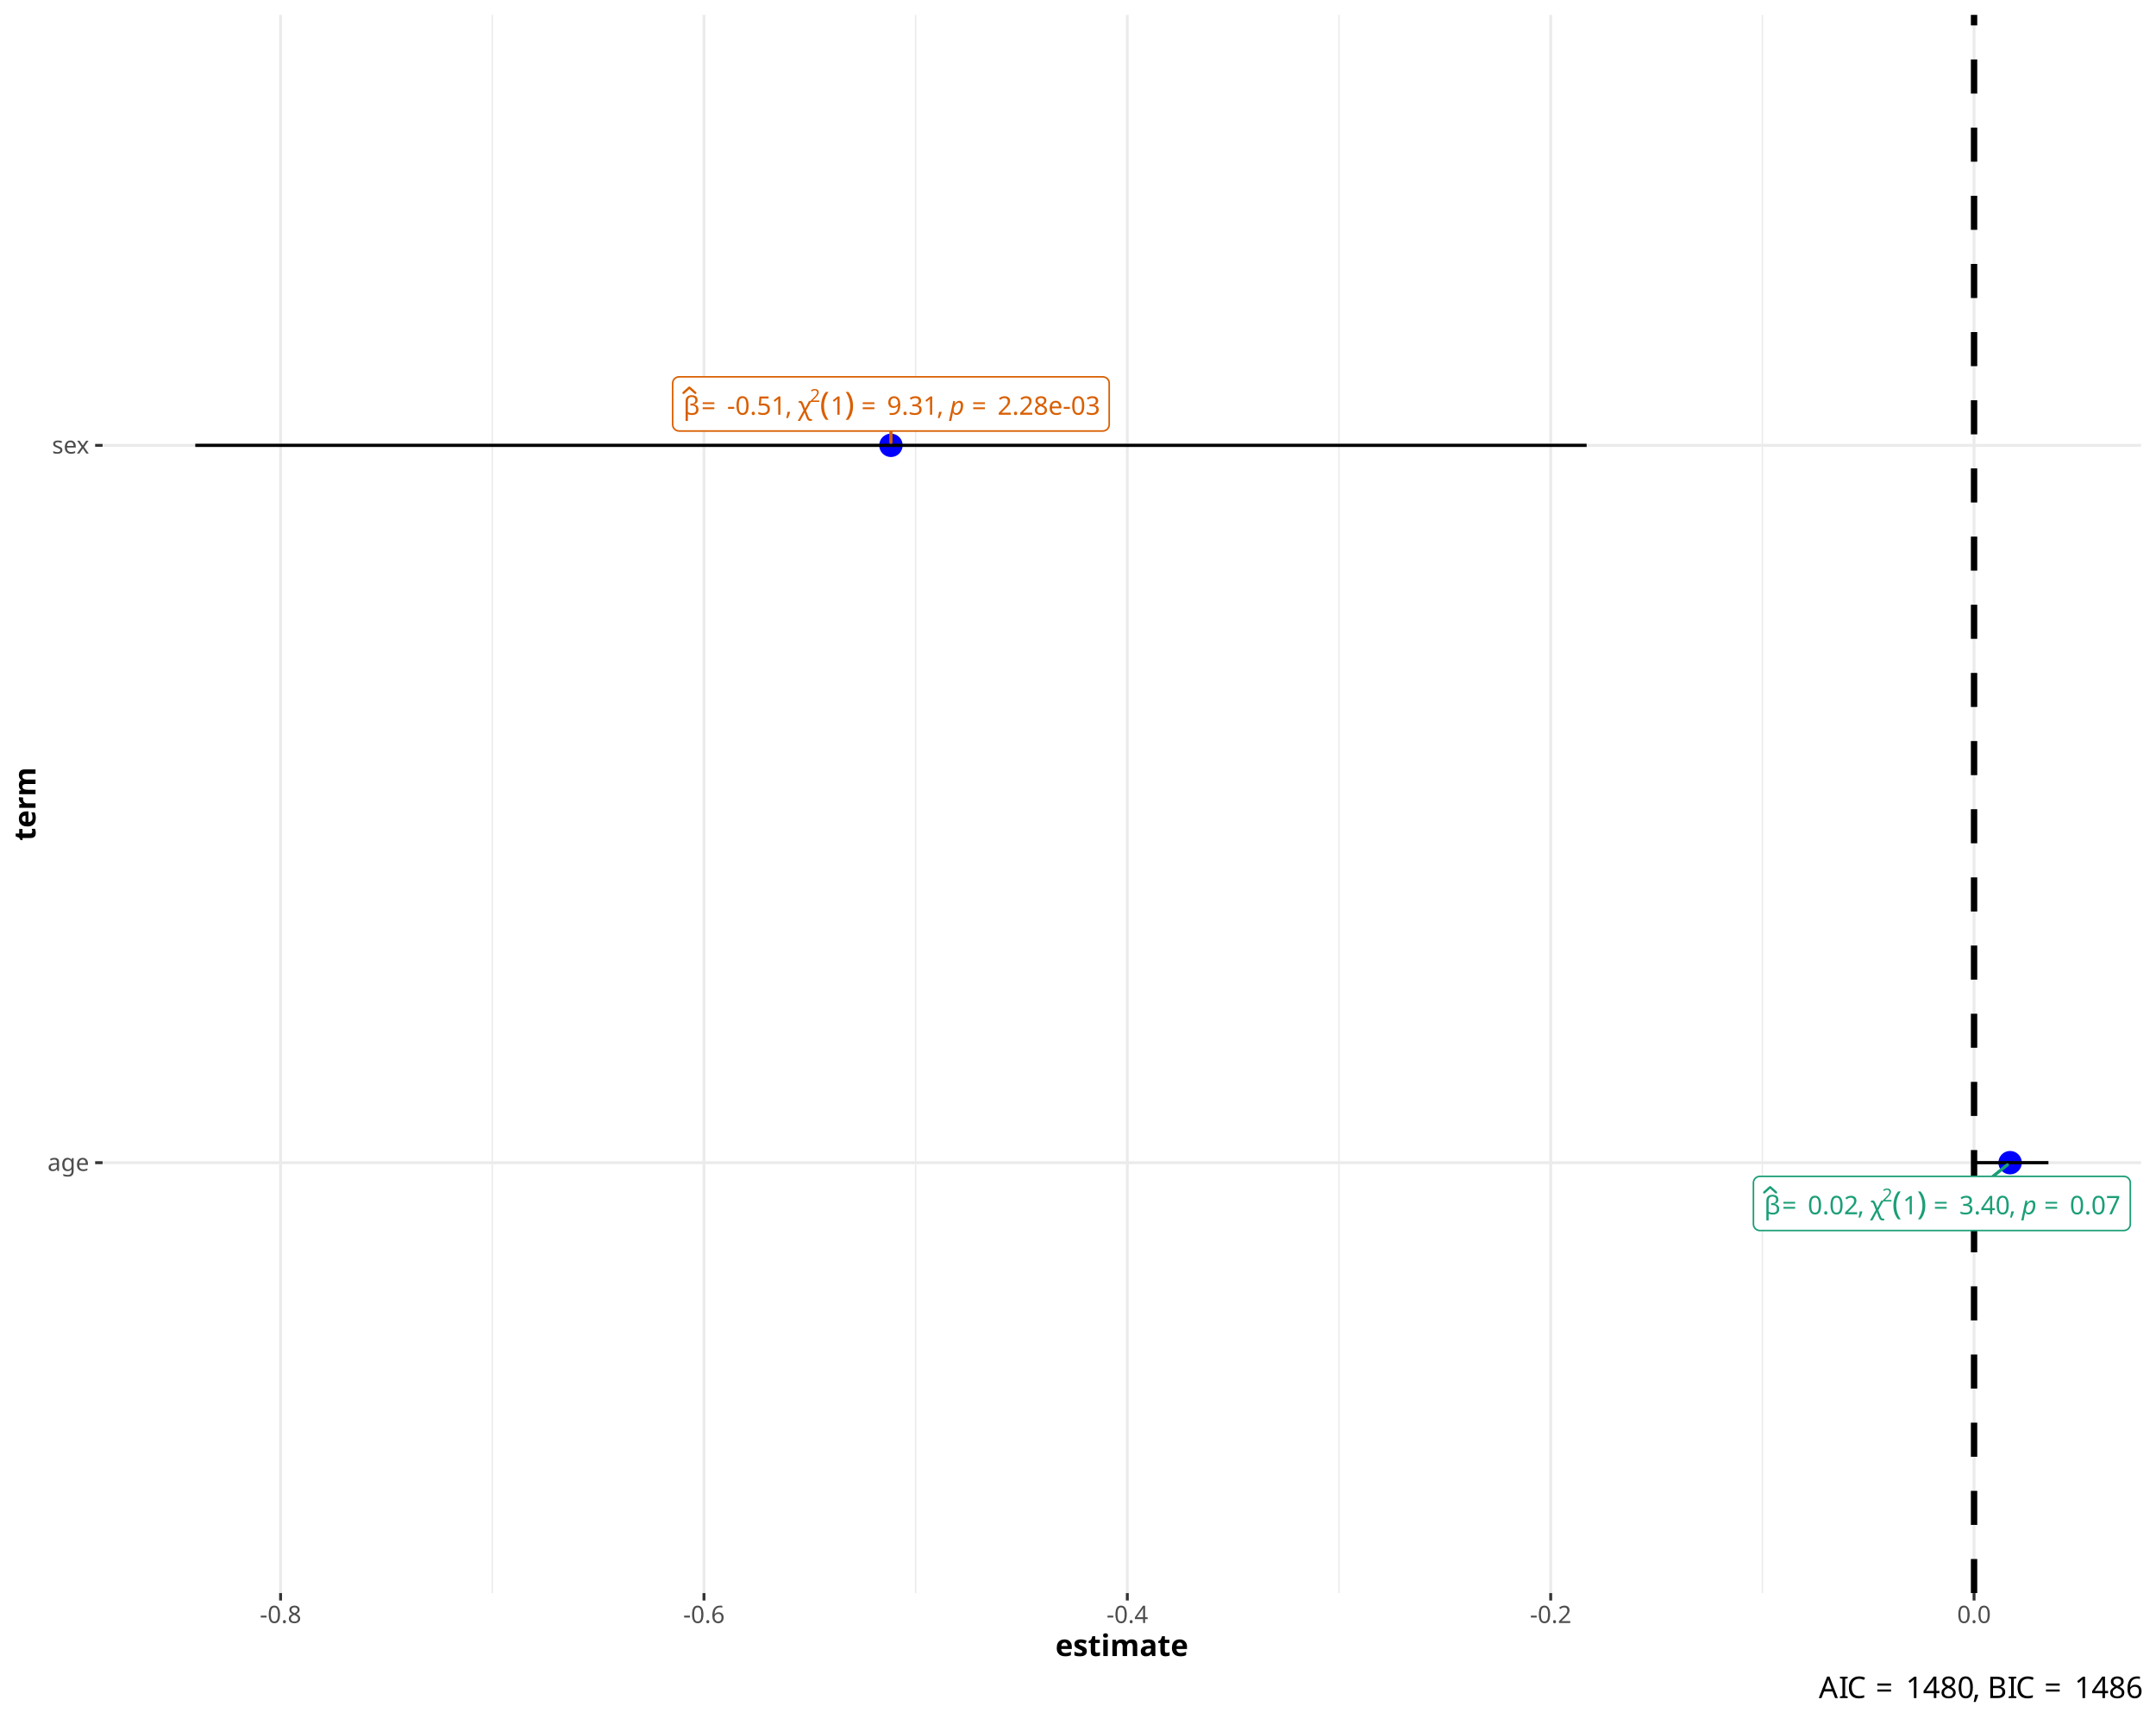
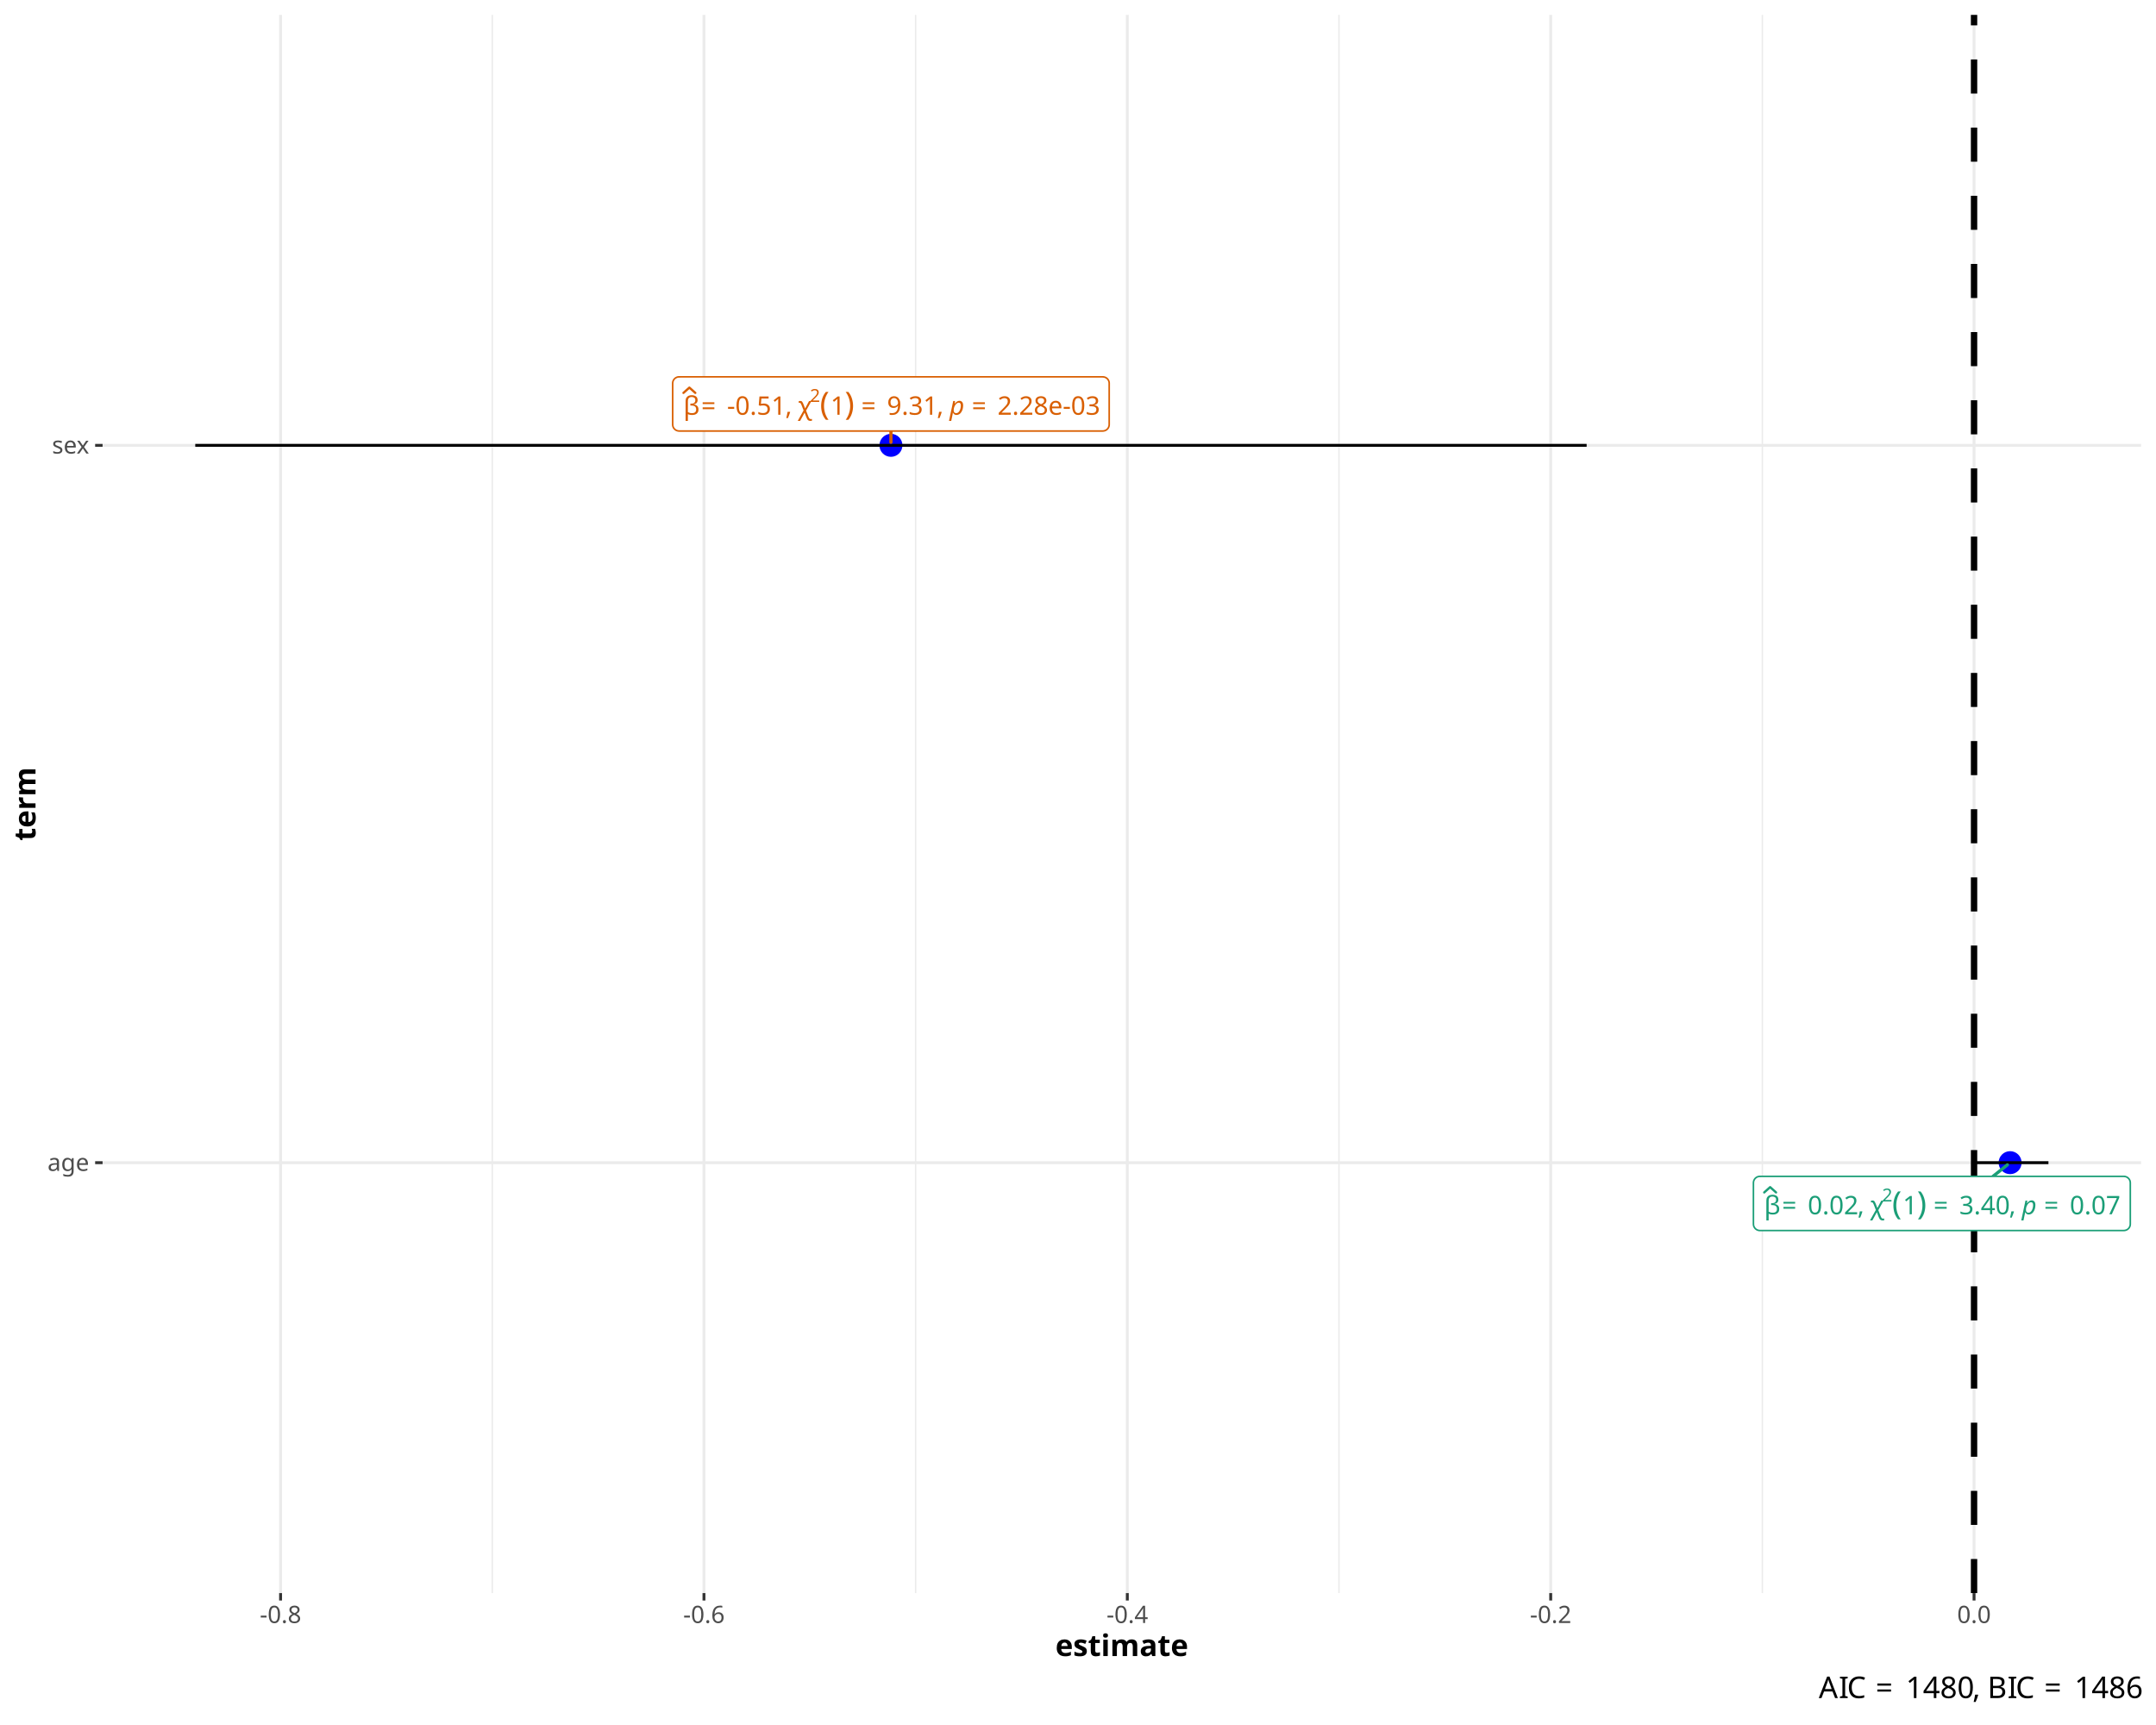
<svg xmlns="http://www.w3.org/2000/svg" class="svglite" data-engine-version="2.0" width="720.00pt" height="576.00pt" viewBox="0 0 720.00 576.00">
  <defs>
    <style type="text/css">
    .svglite line, .svglite polyline, .svglite polygon, .svglite path, .svglite rect, .svglite circle {
      fill: none;
      stroke: #000000;
      stroke-linecap: round;
      stroke-linejoin: round;
      stroke-miterlimit: 10.00;
    }
  </style>
  </defs>
  <rect width="100%" height="100%" style="stroke: none; fill: #FFFFFF;" />
  <defs>
    <clipPath id="cpMC4wMHw3MjAuMDB8MC4wMHw1NzYuMDA=">
      <rect x="0.00" y="0.00" width="720.00" height="576.00" />
    </clipPath>
  </defs>
  <g clip-path="url(#cpMC4wMHw3MjAuMDB8MC4wMHw1NzYuMDA=)">
    <rect x="0.00" y="0.00" width="720.00" height="576.00" style="stroke-width: 0.97; stroke: #FFFFFF; fill: #FFFFFF;" />
  </g>
  <defs>
    <clipPath id="cpMzQuMjZ8NzE1LjAyfDQuOTh8NTMxLjk1">
      <rect x="34.26" y="4.98" width="680.76" height="526.97" />
    </clipPath>
  </defs>
  <g clip-path="url(#cpMzQuMjZ8NzE1LjAyfDQuOTh8NTMxLjk1)">
    <rect x="34.26" y="4.98" width="680.76" height="526.97" style="stroke-width: 0.97; stroke: none; fill: #FFFFFF;" />
    <polyline points="164.40,531.95 164.40,4.98 " style="stroke-width: 0.48; stroke: #EBEBEB; stroke-linecap: butt;" />
    <polyline points="305.78,531.95 305.78,4.98 " style="stroke-width: 0.48; stroke: #EBEBEB; stroke-linecap: butt;" />
    <polyline points="447.16,531.95 447.16,4.98 " style="stroke-width: 0.48; stroke: #EBEBEB; stroke-linecap: butt;" />
    <polyline points="588.55,531.95 588.55,4.98 " style="stroke-width: 0.48; stroke: #EBEBEB; stroke-linecap: butt;" />
    <polyline points="34.26,388.23 715.02,388.23 " style="stroke-width: 0.97; stroke: #EBEBEB; stroke-linecap: butt;" />
    <polyline points="34.26,148.70 715.02,148.70 " style="stroke-width: 0.97; stroke: #EBEBEB; stroke-linecap: butt;" />
    <polyline points="93.70,531.95 93.70,4.98 " style="stroke-width: 0.97; stroke: #EBEBEB; stroke-linecap: butt;" />
    <polyline points="235.09,531.95 235.09,4.98 " style="stroke-width: 0.97; stroke: #EBEBEB; stroke-linecap: butt;" />
    <polyline points="376.47,531.95 376.47,4.98 " style="stroke-width: 0.97; stroke: #EBEBEB; stroke-linecap: butt;" />
    <polyline points="517.86,531.95 517.86,4.98 " style="stroke-width: 0.97; stroke: #EBEBEB; stroke-linecap: butt;" />
    <polyline points="659.24,531.95 659.24,4.98 " style="stroke-width: 0.97; stroke: #EBEBEB; stroke-linecap: butt;" />
-     <circle cx="671.28" cy="388.23" r="3.56" style="stroke-width: 0.71; stroke: #0000FF; fill: #0000FF;" />
-     <circle cx="297.53" cy="148.70" r="3.56" style="stroke-width: 0.71; stroke: #0000FF; fill: #0000FF;" />
-     <polyline points="684.08,388.23 684.08,388.23 " style="stroke-width: 1.07; stroke-linecap: butt;" />
-     <polyline points="684.08,388.23 658.49,388.23 " style="stroke-width: 1.07; stroke-linecap: butt;" />
-     <polyline points="658.49,388.23 658.49,388.23 " style="stroke-width: 1.07; stroke-linecap: butt;" />
-     <polyline points="529.86,148.70 529.86,148.70 " style="stroke-width: 1.07; stroke-linecap: butt;" />
-     <polyline points="529.86,148.70 65.21,148.70 " style="stroke-width: 1.07; stroke-linecap: butt;" />
-     <polyline points="65.21,148.70 65.21,148.70 " style="stroke-width: 1.07; stroke-linecap: butt;" />
+     <circle cx="671.28" cy="388.23" r="3.52" style="stroke-width: 0.64; stroke: #0000FF; fill: #0000FF;" />
+     <circle cx="297.53" cy="148.70" r="3.52" style="stroke-width: 0.64; stroke: #0000FF; fill: #0000FF;" />
+     <polyline points="684.08,388.23 684.08,388.23 " style="stroke-width: 0.97; stroke-linecap: butt;" />
+     <polyline points="684.08,388.23 658.49,388.23 " style="stroke-width: 0.97; stroke-linecap: butt;" />
+     <polyline points="658.49,388.23 658.49,388.23 " style="stroke-width: 0.97; stroke-linecap: butt;" />
+     <polyline points="529.86,148.70 529.86,148.70 " style="stroke-width: 0.97; stroke-linecap: butt;" />
+     <polyline points="529.86,148.70 65.21,148.70 " style="stroke-width: 0.97; stroke-linecap: butt;" />
+     <polyline points="65.21,148.70 65.21,148.70 " style="stroke-width: 0.97; stroke-linecap: butt;" />
    <line x1="659.24" y1="531.95" x2="659.24" y2="4.98" style="stroke-width: 2.13; stroke-dasharray: 11.38,11.38; stroke-linecap: butt;" />
    <line x1="665.56" y1="392.80" x2="670.37" y2="388.96" style="stroke-width: 1.07; stroke: #1B9E77;" />
    <line x1="297.53" y1="143.92" x2="297.53" y2="147.68" style="stroke-width: 1.07; stroke: #D95F02;" />
    <polygon points="587.72,410.89 709.26,410.89 709.17,410.89 709.52,410.87 709.86,410.80 710.18,410.68 710.49,410.51 710.75,410.29 710.99,410.03 711.17,409.73 711.31,409.41 711.39,409.08 711.42,408.73 711.42,408.73 711.42,394.96 711.42,394.96 711.39,394.62 711.31,394.28 711.17,393.96 710.99,393.67 710.75,393.41 710.49,393.19 710.18,393.01 709.86,392.89 709.52,392.82 709.26,392.80 587.72,392.80 587.98,392.82 587.63,392.80 587.29,392.85 586.96,392.94 586.64,393.09 586.35,393.29 586.10,393.53 585.90,393.81 585.73,394.12 585.62,394.45 585.57,394.79 585.56,394.96 585.56,408.73 585.57,408.56 585.57,408.90 585.62,409.25 585.73,409.58 585.90,409.88 586.10,410.16 586.35,410.40 586.64,410.60 586.96,410.75 587.29,410.85 587.63,410.89 " style="stroke-width: 0.53; stroke: #1B9E77; fill: #FFFFFF;" />
    <text x="589.16" y="405.47" style="font-size: 8.54px; fill: #1B9E77; font-family: sans;" textLength="3.96px" lengthAdjust="spacingAndGlyphs">β</text>
    <polyline points="589.16,398.17 591.14,396.40 593.12,398.17 " style="stroke-width: 0.75; stroke: #1B9E77;" />
    <text x="595.10" y="405.47" style="font-size: 8.54px; fill: #1B9E77; font-family: sans;" textLength="6.63px" lengthAdjust="spacingAndGlyphs">=</text>
    <text x="603.70" y="405.47" style="font-size: 8.54px; fill: #1B9E77; font-family: sans;" textLength="16.61px" lengthAdjust="spacingAndGlyphs">0.02</text>
    <text x="620.31" y="405.47" style="font-size: 8.54px; fill: #1B9E77; font-family: sans;" textLength="2.14px" lengthAdjust="spacingAndGlyphs">,</text>
    <text x="622.45" y="405.47" style="font-size: 8.54px; fill: #1B9E77; font-family: sans;" textLength="2.14px" lengthAdjust="spacingAndGlyphs"> </text>
    <text x="624.58" y="405.47" style="font-size: 8.54px; fill: #1B9E77; font-family: sans;" textLength="3.97px" lengthAdjust="spacingAndGlyphs">χ</text>
    <text x="628.55" y="401.18" style="font-size: 5.98px; fill: #1B9E77; font-family: sans;" textLength="3.32px" lengthAdjust="spacingAndGlyphs">2</text>
    <text x="631.88" y="405.47" style="font-size: 10.67px; fill: #1B9E77; font-family: sans;" textLength="3.55px" lengthAdjust="spacingAndGlyphs">(</text>
    <text x="635.43" y="405.47" style="font-size: 8.54px; fill: #1B9E77; font-family: sans;" textLength="4.75px" lengthAdjust="spacingAndGlyphs">1</text>
    <text x="640.18" y="405.47" style="font-size: 10.67px; fill: #1B9E77; font-family: sans;" textLength="3.55px" lengthAdjust="spacingAndGlyphs">)</text>
    <text x="645.70" y="405.47" style="font-size: 8.54px; fill: #1B9E77; font-family: sans;" textLength="6.63px" lengthAdjust="spacingAndGlyphs">=</text>
    <text x="654.30" y="405.47" style="font-size: 8.54px; fill: #1B9E77; font-family: sans;" textLength="16.61px" lengthAdjust="spacingAndGlyphs">3.40</text>
    <text x="670.92" y="405.47" style="font-size: 8.54px; fill: #1B9E77; font-family: sans;" textLength="2.14px" lengthAdjust="spacingAndGlyphs">,</text>
    <text x="673.05" y="405.47" style="font-size: 8.54px; fill: #1B9E77; font-family: sans;" textLength="2.14px" lengthAdjust="spacingAndGlyphs"> </text>
    <text x="675.19" y="405.47" style="font-size: 8.54px; font-style: italic; fill: #1B9E77; font-family: sans;" textLength="4.75px" lengthAdjust="spacingAndGlyphs">p</text>
    <text x="682.60" y="405.47" style="font-size: 8.54px; fill: #1B9E77; font-family: sans;" textLength="6.63px" lengthAdjust="spacingAndGlyphs">=</text>
    <text x="691.20" y="405.47" style="font-size: 8.54px; fill: #1B9E77; font-family: sans;" textLength="16.61px" lengthAdjust="spacingAndGlyphs">0.07</text>
    <polygon points="226.80,143.92 368.26,143.92 368.18,143.92 368.52,143.90 368.87,143.83 369.19,143.71 369.49,143.54 369.76,143.32 369.99,143.06 370.18,142.76 370.31,142.44 370.40,142.10 370.42,141.76 370.42,141.76 370.42,127.99 370.42,127.99 370.40,127.64 370.31,127.31 370.18,126.99 369.99,126.69 369.76,126.43 369.49,126.21 369.19,126.04 368.87,125.92 368.52,125.85 368.26,125.83 226.80,125.83 227.06,125.85 226.71,125.83 226.37,125.87 226.03,125.97 225.72,126.12 225.43,126.32 225.18,126.56 224.97,126.84 224.81,127.14 224.70,127.47 224.65,127.82 224.64,127.99 224.64,141.76 224.65,141.58 224.65,141.93 224.70,142.27 224.81,142.60 224.97,142.91 225.18,143.19 225.43,143.43 225.72,143.63 226.03,143.78 226.37,143.87 226.71,143.92 " style="stroke-width: 0.53; stroke: #D95F02; fill: #FFFFFF;" />
    <text x="228.24" y="138.49" style="font-size: 8.54px; fill: #D95F02; font-family: sans;" textLength="3.96px" lengthAdjust="spacingAndGlyphs">β</text>
    <polyline points="228.24,131.19 230.22,129.43 232.20,131.19 " style="stroke-width: 0.75; stroke: #D95F02;" />
    <text x="234.17" y="138.49" style="font-size: 8.54px; fill: #D95F02; font-family: sans;" textLength="6.63px" lengthAdjust="spacingAndGlyphs">=</text>
    <text x="242.78" y="138.49" style="font-size: 8.54px; fill: #D95F02; font-family: sans;" textLength="19.46px" lengthAdjust="spacingAndGlyphs">-0.51</text>
    <text x="262.23" y="138.49" style="font-size: 8.54px; fill: #D95F02; font-family: sans;" textLength="2.14px" lengthAdjust="spacingAndGlyphs">,</text>
    <text x="264.37" y="138.49" style="font-size: 8.54px; fill: #D95F02; font-family: sans;" textLength="2.14px" lengthAdjust="spacingAndGlyphs"> </text>
    <text x="266.50" y="138.49" style="font-size: 8.54px; fill: #D95F02; font-family: sans;" textLength="3.97px" lengthAdjust="spacingAndGlyphs">χ</text>
    <text x="270.47" y="134.21" style="font-size: 5.98px; fill: #D95F02; font-family: sans;" textLength="3.32px" lengthAdjust="spacingAndGlyphs">2</text>
    <text x="273.80" y="138.49" style="font-size: 10.67px; fill: #D95F02; font-family: sans;" textLength="3.55px" lengthAdjust="spacingAndGlyphs">(</text>
    <text x="277.35" y="138.49" style="font-size: 8.54px; fill: #D95F02; font-family: sans;" textLength="4.75px" lengthAdjust="spacingAndGlyphs">1</text>
    <text x="282.10" y="138.49" style="font-size: 10.67px; fill: #D95F02; font-family: sans;" textLength="3.55px" lengthAdjust="spacingAndGlyphs">)</text>
    <text x="287.62" y="138.49" style="font-size: 8.54px; fill: #D95F02; font-family: sans;" textLength="6.63px" lengthAdjust="spacingAndGlyphs">=</text>
    <text x="296.22" y="138.49" style="font-size: 8.54px; fill: #D95F02; font-family: sans;" textLength="16.61px" lengthAdjust="spacingAndGlyphs">9.31</text>
    <text x="312.84" y="138.49" style="font-size: 8.54px; fill: #D95F02; font-family: sans;" textLength="2.14px" lengthAdjust="spacingAndGlyphs">,</text>
    <text x="314.97" y="138.49" style="font-size: 8.54px; fill: #D95F02; font-family: sans;" textLength="2.14px" lengthAdjust="spacingAndGlyphs"> </text>
    <text x="317.11" y="138.49" style="font-size: 8.54px; font-style: italic; fill: #D95F02; font-family: sans;" textLength="4.75px" lengthAdjust="spacingAndGlyphs">p</text>
    <text x="324.52" y="138.49" style="font-size: 8.54px; fill: #D95F02; font-family: sans;" textLength="6.63px" lengthAdjust="spacingAndGlyphs">=</text>
    <text x="333.12" y="138.49" style="font-size: 8.54px; fill: #D95F02; font-family: sans;" textLength="33.70px" lengthAdjust="spacingAndGlyphs">2.28e-03</text>
  </g>
  <g clip-path="url(#cpMC4wMHw3MjAuMDB8MC4wMHw1NzYuMDA=)">
    <text x="29.78" y="390.98" text-anchor="end" style="font-size: 8.00px; fill: #4D4D4D; font-family: sans;" textLength="13.35px" lengthAdjust="spacingAndGlyphs">age</text>
    <text x="29.78" y="151.45" text-anchor="end" style="font-size: 8.00px; fill: #4D4D4D; font-family: sans;" textLength="12.46px" lengthAdjust="spacingAndGlyphs">sex</text>
    <polyline points="31.77,388.23 34.26,388.23 " style="stroke-width: 0.97; stroke: #333333; stroke-linecap: butt;" />
    <polyline points="31.77,148.70 34.26,148.70 " style="stroke-width: 0.97; stroke: #333333; stroke-linecap: butt;" />
    <polyline points="93.70,534.44 93.70,531.95 " style="stroke-width: 0.97; stroke: #333333; stroke-linecap: butt;" />
    <polyline points="235.09,534.44 235.09,531.95 " style="stroke-width: 0.97; stroke: #333333; stroke-linecap: butt;" />
    <polyline points="376.47,534.44 376.47,531.95 " style="stroke-width: 0.97; stroke: #333333; stroke-linecap: butt;" />
    <polyline points="517.86,534.44 517.86,531.95 " style="stroke-width: 0.97; stroke: #333333; stroke-linecap: butt;" />
    <polyline points="659.24,534.44 659.24,531.95 " style="stroke-width: 0.97; stroke: #333333; stroke-linecap: butt;" />
    <text x="93.70" y="541.94" text-anchor="middle" style="font-size: 8.00px; fill: #4D4D4D; font-family: sans;" textLength="13.79px" lengthAdjust="spacingAndGlyphs">-0.8</text>
    <text x="235.09" y="541.94" text-anchor="middle" style="font-size: 8.00px; fill: #4D4D4D; font-family: sans;" textLength="13.79px" lengthAdjust="spacingAndGlyphs">-0.6</text>
    <text x="376.47" y="541.94" text-anchor="middle" style="font-size: 8.00px; fill: #4D4D4D; font-family: sans;" textLength="13.79px" lengthAdjust="spacingAndGlyphs">-0.4</text>
    <text x="517.86" y="541.94" text-anchor="middle" style="font-size: 8.00px; fill: #4D4D4D; font-family: sans;" textLength="13.79px" lengthAdjust="spacingAndGlyphs">-0.2</text>
    <text x="659.24" y="541.94" text-anchor="middle" style="font-size: 8.00px; fill: #4D4D4D; font-family: sans;" textLength="11.12px" lengthAdjust="spacingAndGlyphs">0.0</text>
    <text x="374.64" y="552.97" text-anchor="middle" style="font-size: 10.00px; font-weight: bold; font-family: sans;" textLength="37.80px" lengthAdjust="spacingAndGlyphs">estimate</text>
    <text transform="translate(11.86,268.46) rotate(-90)" text-anchor="middle" style="font-size: 10.00px; font-weight: bold; font-family: sans;" textLength="20.00px" lengthAdjust="spacingAndGlyphs">term</text>
    <text x="607.38" y="567.01" style="font-size: 10.00px; font-family: sans;" textLength="6.67px" lengthAdjust="spacingAndGlyphs">A</text>
    <text x="614.05" y="567.01" style="font-size: 10.00px; font-family: sans;" textLength="2.78px" lengthAdjust="spacingAndGlyphs">I</text>
    <text x="616.83" y="567.01" style="font-size: 10.00px; font-family: sans;" textLength="7.22px" lengthAdjust="spacingAndGlyphs">C</text>
    <text x="626.37" y="567.01" style="font-size: 10.00px; font-family: sans;" textLength="7.76px" lengthAdjust="spacingAndGlyphs">=</text>
    <text x="636.45" y="567.01" style="font-size: 10.00px; font-family: sans;" textLength="22.25px" lengthAdjust="spacingAndGlyphs">1480</text>
    <text x="658.70" y="567.01" style="font-size: 10.00px; font-family: sans;" textLength="2.50px" lengthAdjust="spacingAndGlyphs">,</text>
    <text x="661.20" y="567.01" style="font-size: 10.00px; font-family: sans;" textLength="2.50px" lengthAdjust="spacingAndGlyphs"> </text>
    <text x="663.70" y="567.01" style="font-size: 10.00px; font-family: sans;" textLength="6.67px" lengthAdjust="spacingAndGlyphs">B</text>
    <text x="670.37" y="567.01" style="font-size: 10.00px; font-family: sans;" textLength="2.78px" lengthAdjust="spacingAndGlyphs">I</text>
    <text x="673.15" y="567.01" style="font-size: 10.00px; font-family: sans;" textLength="7.22px" lengthAdjust="spacingAndGlyphs">C</text>
    <text x="682.69" y="567.01" style="font-size: 10.00px; font-family: sans;" textLength="7.76px" lengthAdjust="spacingAndGlyphs">=</text>
    <text x="692.77" y="567.01" style="font-size: 10.00px; font-family: sans;" textLength="22.25px" lengthAdjust="spacingAndGlyphs">1486</text>
  </g>
</svg>
